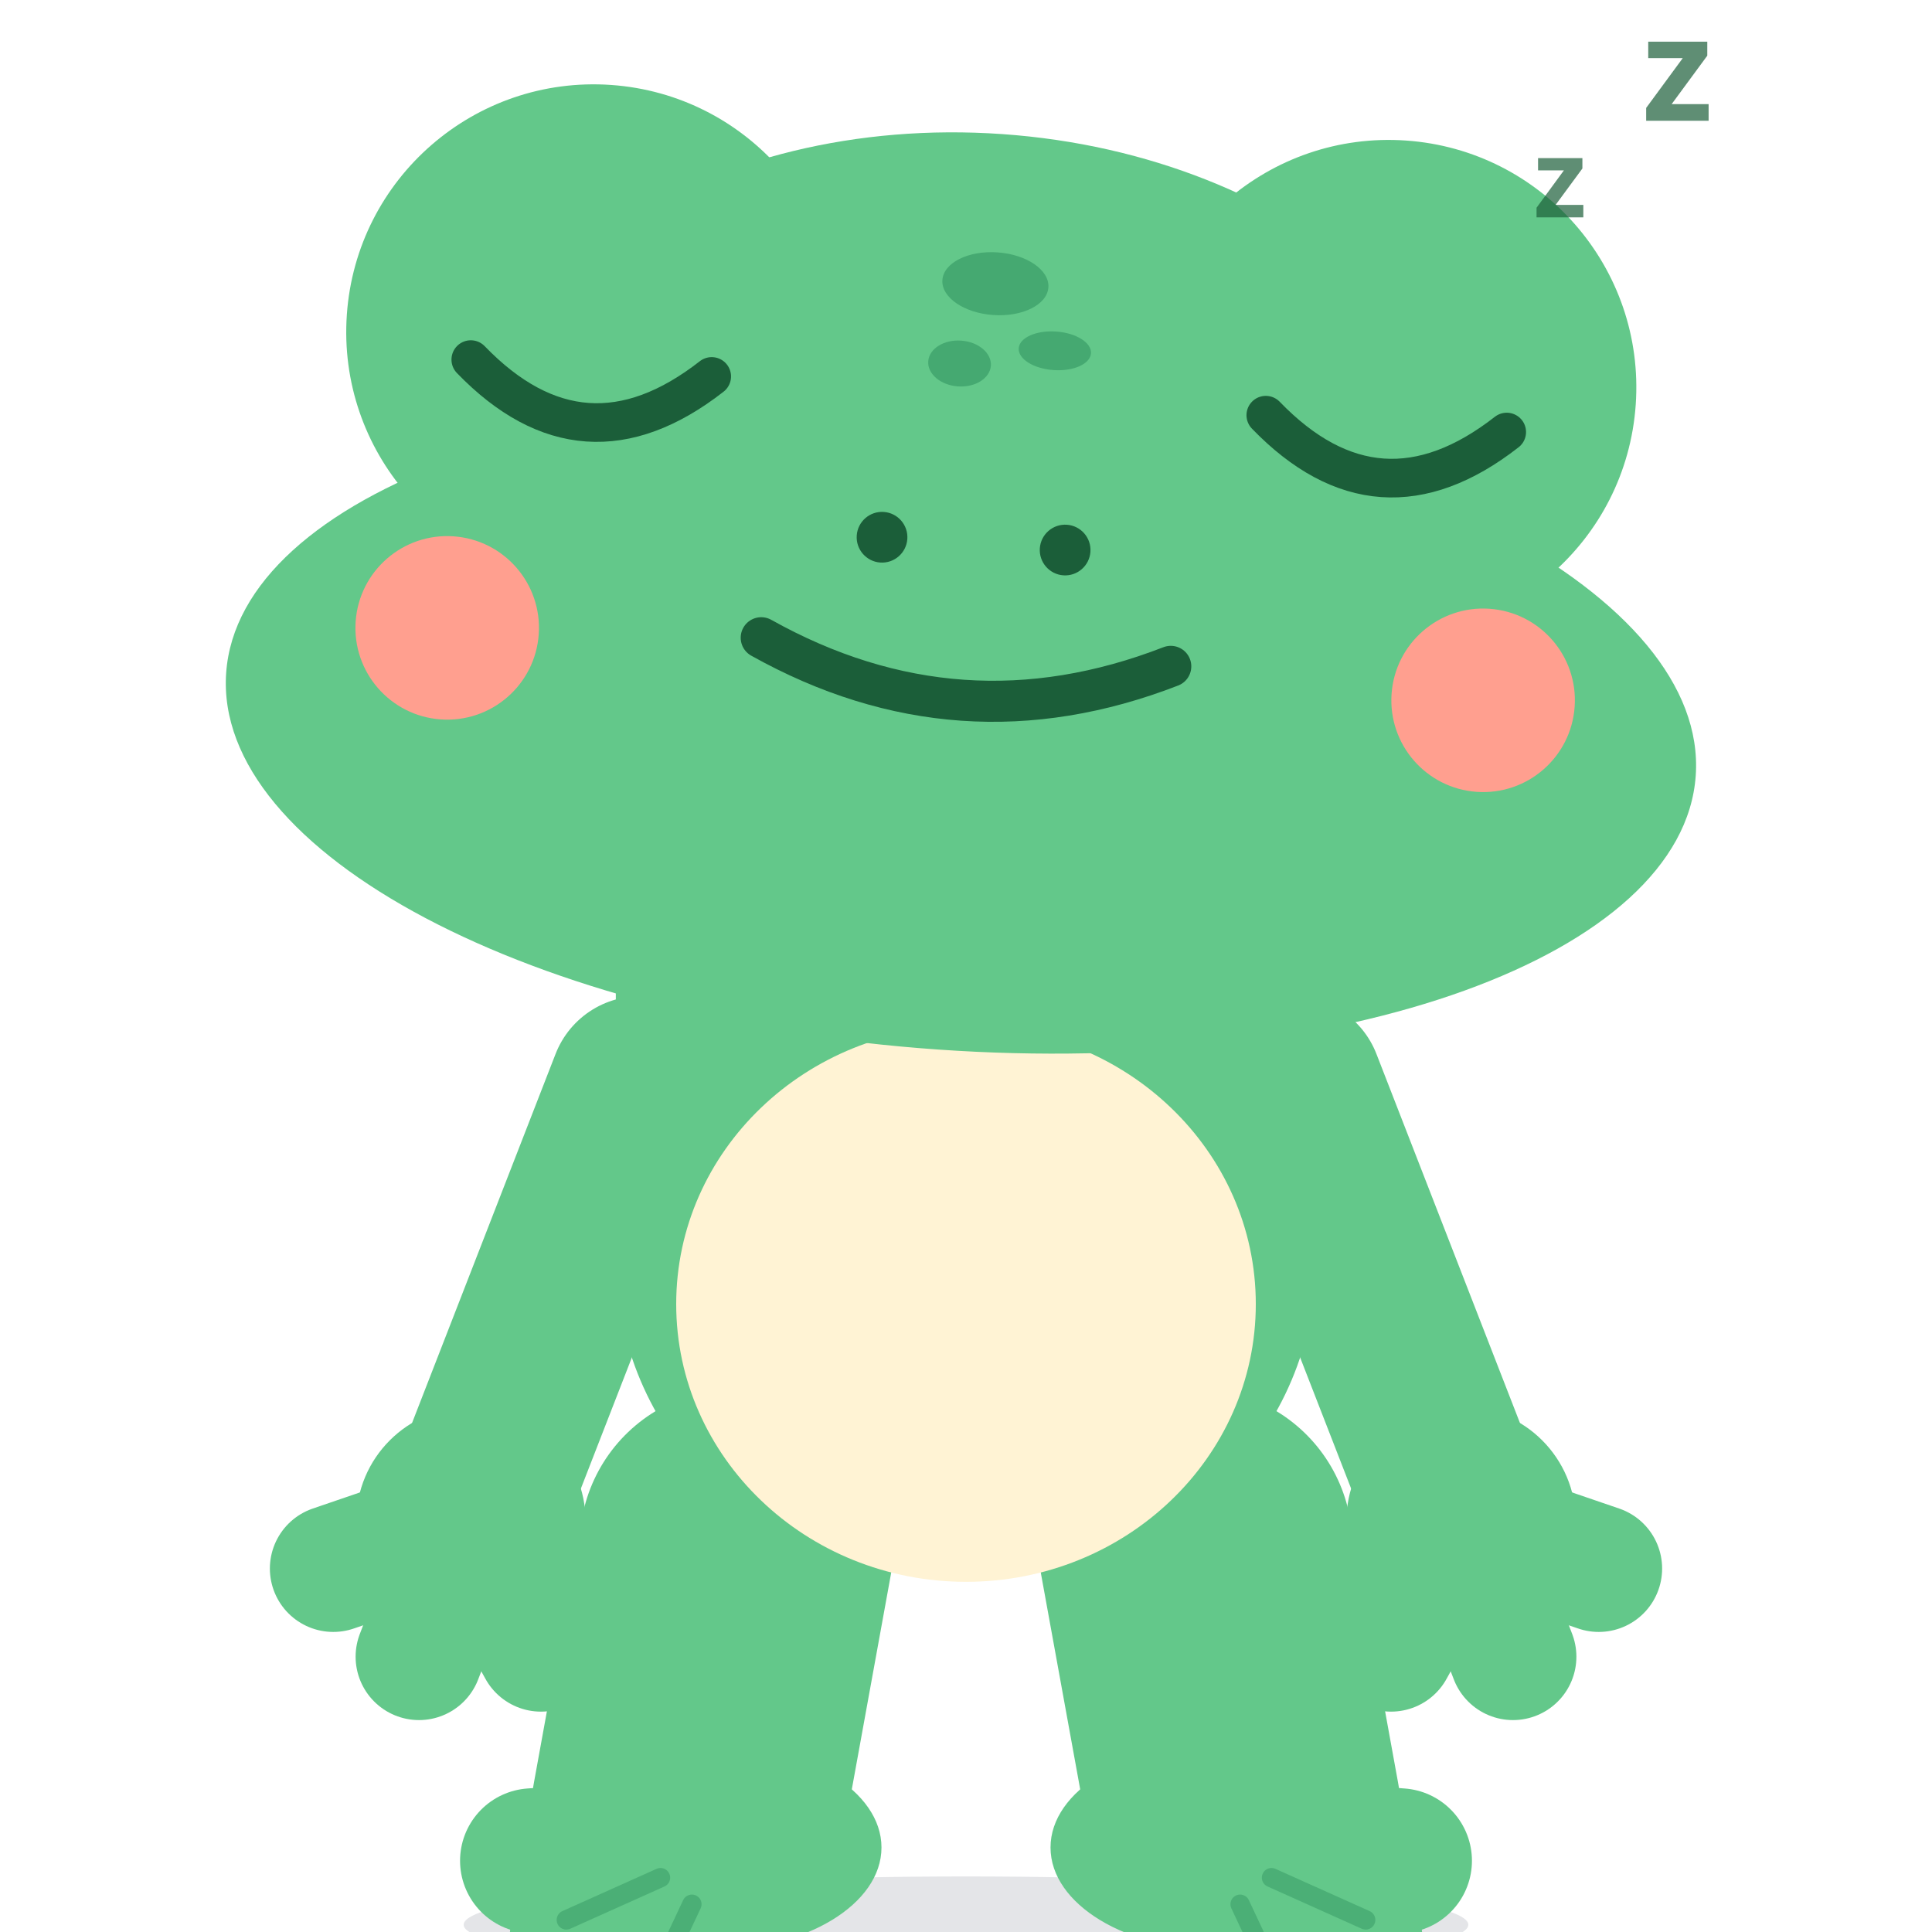
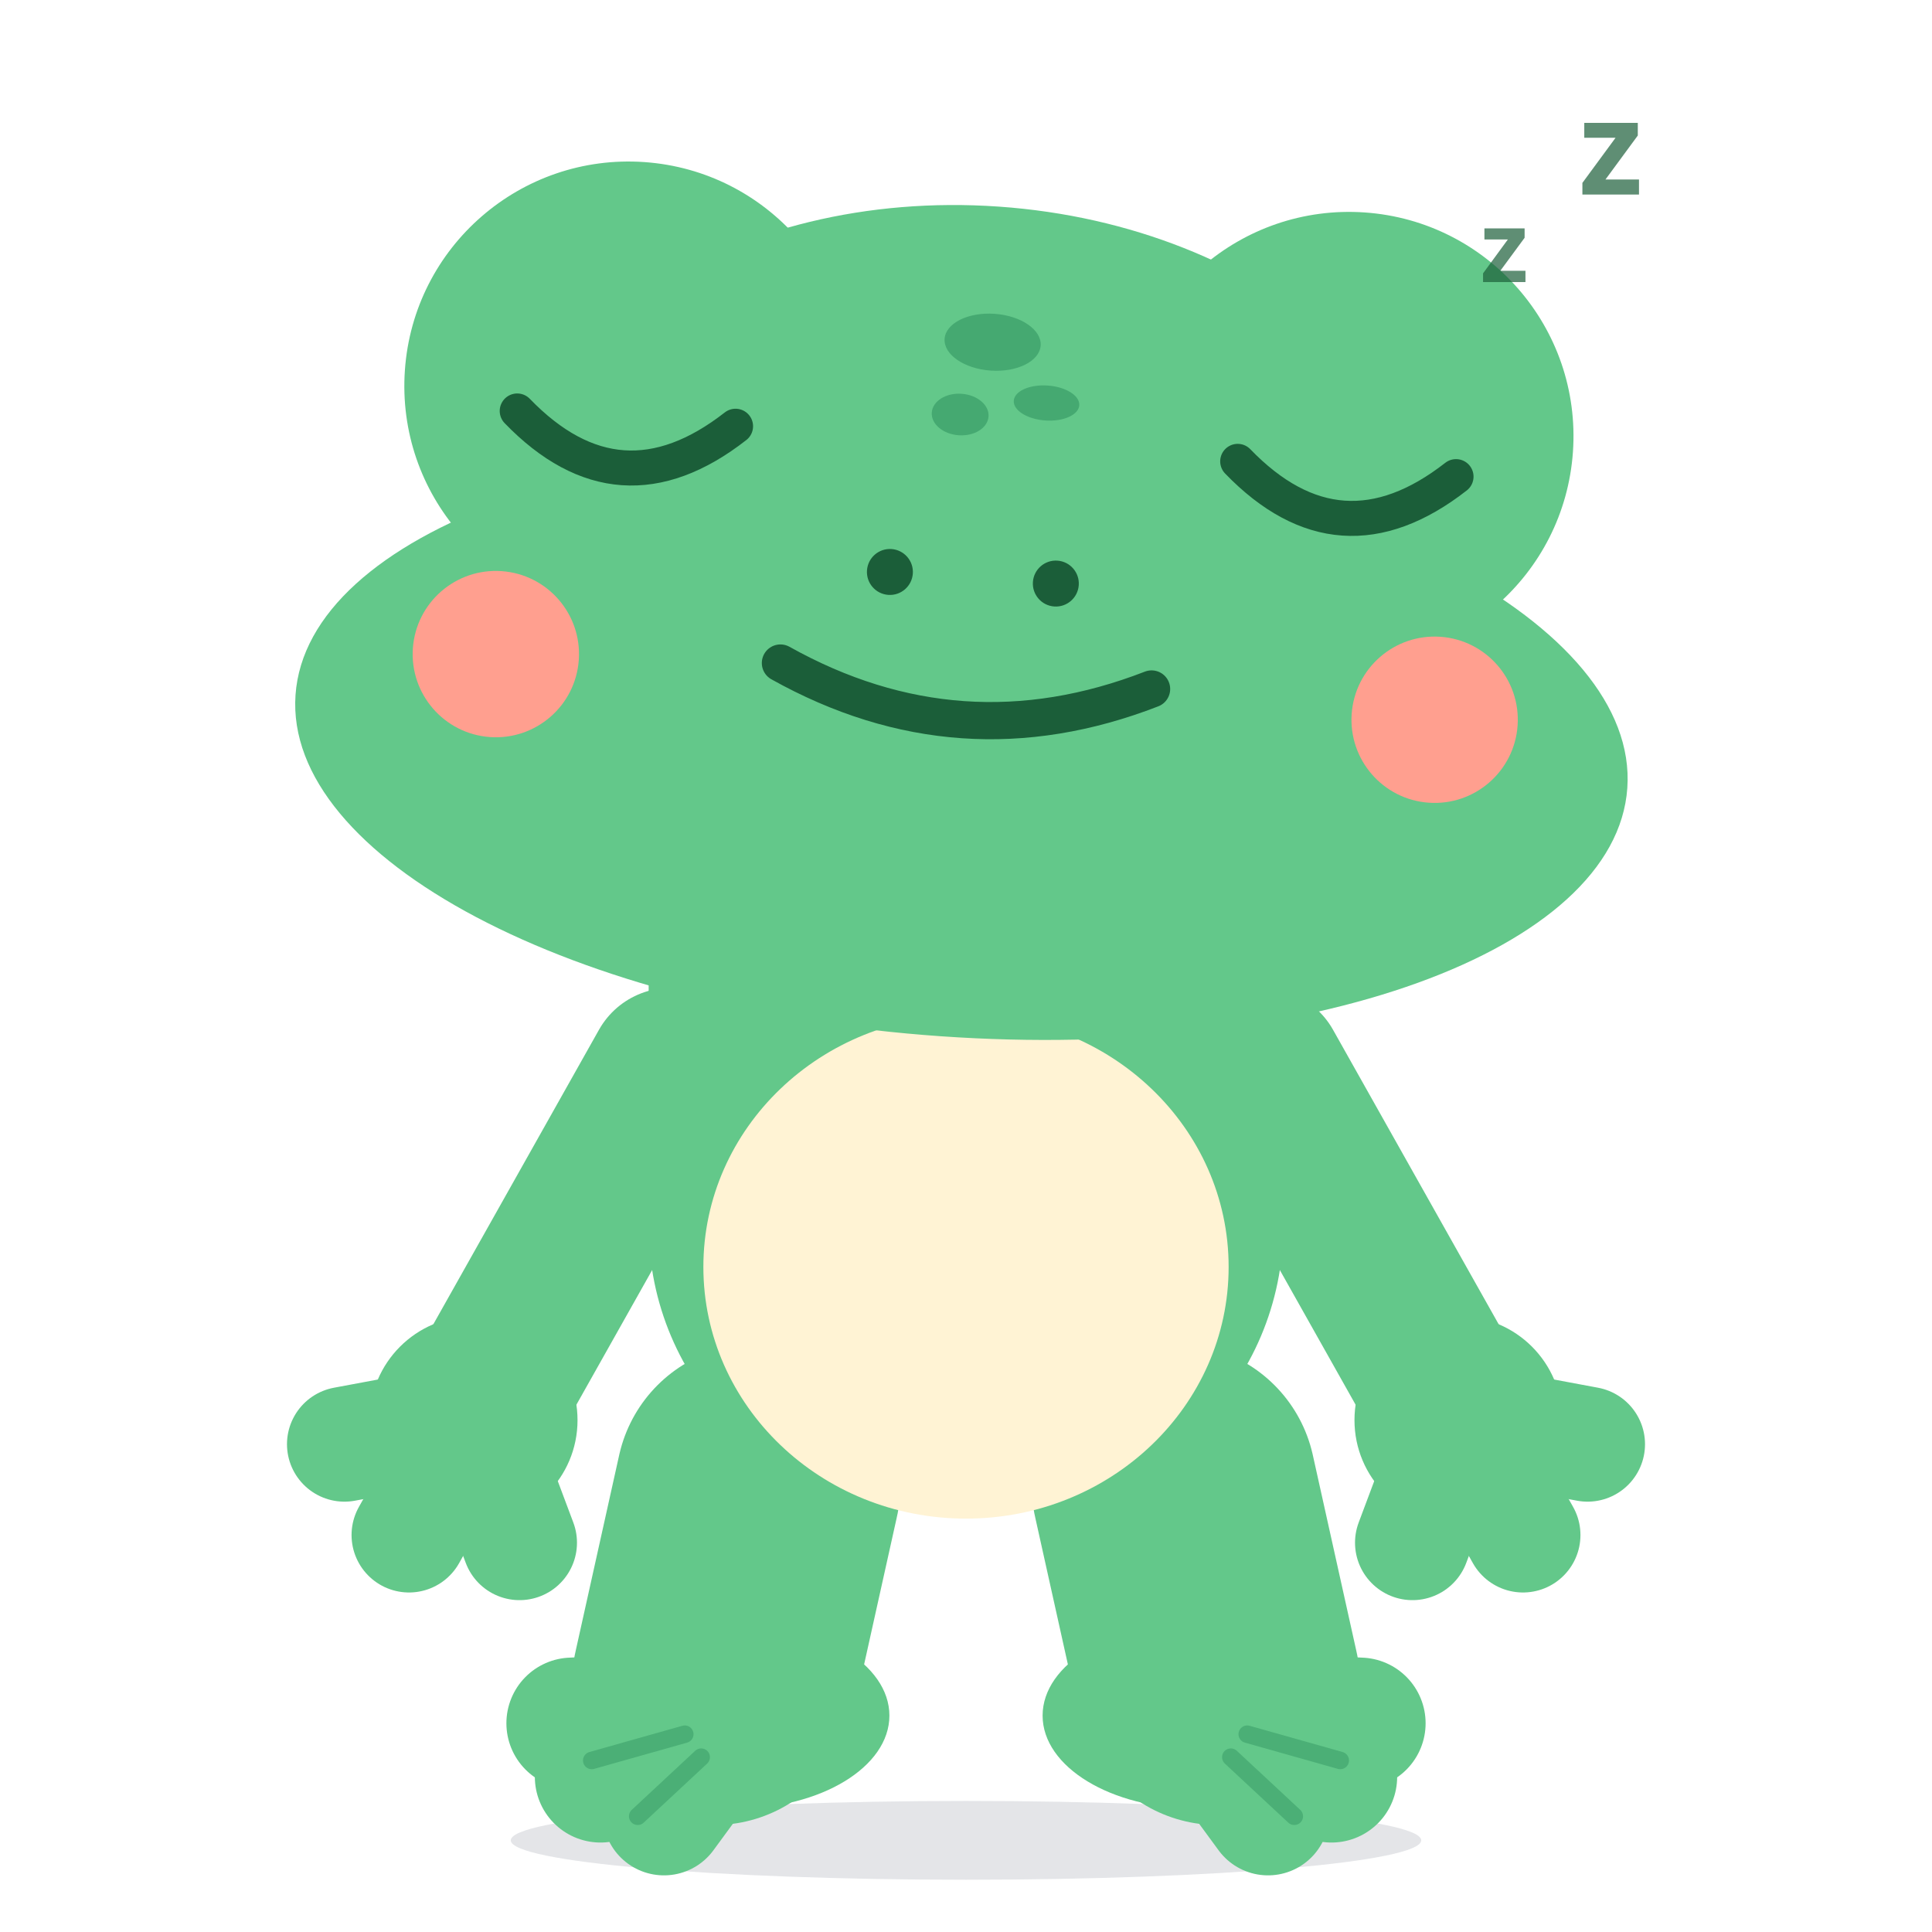
<svg xmlns="http://www.w3.org/2000/svg" viewBox="0 0 512 512" width="512" height="512">
-   <g transform="translate(16 0) scale(3.2)">
-     <ellipse cx="75" cy="159.4" rx="41.6" ry="4" fill="#243047" opacity="0.128" />
+   <g transform="translate(38.5 22.55) scale(2.9)">
+     <ellipse cx="75" cy="160.40" rx="41.6" ry="3.6" fill="#243047" opacity="0.128" />
    <g transform="translate(0 4) translate(75 100) rotate(0) translate(-75 -100)">
      <g>
-         <line x1="56" y1="124" x2="52" y2="146" stroke="#63C88A" stroke-width="26" stroke-linecap="round" />
-         <ellipse cx="54" cy="149" rx="14" ry="8.5" fill="#63C88A" />
-         <line x1="54" y1="149" x2="39.1" y2="150.1" stroke="#63C88A" stroke-width="12" stroke-linecap="round" />
-         <line x1="54" y1="149" x2="43.2" y2="156.6" stroke="#63C88A" stroke-width="12" stroke-linecap="round" />
-         <line x1="54" y1="149" x2="51.9" y2="159.9" stroke="#63C88A" stroke-width="11.2" stroke-linecap="round" />
-         <line x1="49.7" y1="151.5" x2="41.9" y2="155.0" stroke="#45A971" stroke-width="1.6" stroke-linecap="round" opacity="0.8" />
-         <line x1="52.3" y1="153.7" x2="49.2" y2="160.3" stroke="#45A971" stroke-width="1.6" stroke-linecap="round" opacity="0.8" />
+         <line x1="56" y1="124" x2="52" y2="142" stroke="#63C88A" stroke-width="26" stroke-linecap="round" />
+         <ellipse cx="54" cy="145" rx="14" ry="8.5" fill="#63C88A" />
+         <line x1="54" y1="145" x2="39.0" y2="145.7" stroke="#63C88A" stroke-width="12" stroke-linecap="round" />
+         <line x1="54" y1="145" x2="41.6" y2="150.6" stroke="#63C88A" stroke-width="12" stroke-linecap="round" />
+         <line x1="54" y1="145" x2="47.4" y2="154.0" stroke="#63C88A" stroke-width="11.2" stroke-linecap="round" />
+         <line x1="49.3" y1="146.7" x2="40.8" y2="149.1" stroke="#45A971" stroke-width="1.6" stroke-linecap="round" opacity="0.8" />
+         <line x1="50.8" y1="148.8" x2="45.0" y2="154.2" stroke="#45A971" stroke-width="1.6" stroke-linecap="round" opacity="0.8" />
      </g>
      <g>
-         <line x1="94" y1="124" x2="98" y2="146" stroke="#63C88A" stroke-width="26" stroke-linecap="round" />
-         <ellipse cx="96" cy="149" rx="14" ry="8.5" fill="#63C88A" />
-         <line x1="96" y1="149" x2="110.9" y2="150.1" stroke="#63C88A" stroke-width="12" stroke-linecap="round" />
-         <line x1="96" y1="149" x2="106.8" y2="156.6" stroke="#63C88A" stroke-width="12" stroke-linecap="round" />
-         <line x1="96" y1="149" x2="98.1" y2="159.9" stroke="#63C88A" stroke-width="11.2" stroke-linecap="round" />
-         <line x1="100.3" y1="151.5" x2="108.1" y2="155.0" stroke="#45A971" stroke-width="1.6" stroke-linecap="round" opacity="0.8" />
-         <line x1="97.7" y1="153.7" x2="100.8" y2="160.3" stroke="#45A971" stroke-width="1.6" stroke-linecap="round" opacity="0.8" />
+         <line x1="94" y1="124" x2="98" y2="142" stroke="#63C88A" stroke-width="26" stroke-linecap="round" />
+         <ellipse cx="96" cy="145" rx="14" ry="8.5" fill="#63C88A" />
+         <line x1="96" y1="145" x2="111.0" y2="145.7" stroke="#63C88A" stroke-width="12" stroke-linecap="round" />
+         <line x1="96" y1="145" x2="108.4" y2="150.6" stroke="#63C88A" stroke-width="12" stroke-linecap="round" />
+         <line x1="96" y1="145" x2="102.6" y2="154.0" stroke="#63C88A" stroke-width="11.2" stroke-linecap="round" />
+         <line x1="100.7" y1="146.7" x2="109.2" y2="149.1" stroke="#45A971" stroke-width="1.6" stroke-linecap="round" opacity="0.8" />
+         <line x1="99.2" y1="148.8" x2="105.0" y2="154.2" stroke="#45A971" stroke-width="1.6" stroke-linecap="round" opacity="0.8" />
      </g>
      <path d="M 46 58.8 H 104 V 100.2 A 26 26 0 0 1 78 126.2 H 72 A 26 26 0 0 1 46 100.2 Z" fill="#63C88A" />
      <ellipse cx="75" cy="104" rx="24" ry="23" fill="#FFF3D4" />
      <g>
-         <line x1="48" y1="86" x2="34" y2="122" stroke="#63C88A" stroke-width="15" stroke-linecap="round" />
-         <circle cx="34" cy="122" r="9.5" fill="#63C88A" />
-         <line x1="34" y1="122" x2="39.8" y2="132.5" stroke="#63C88A" stroke-width="10.5" stroke-linecap="round" />
-         <line x1="34" y1="122" x2="29.7" y2="133.2" stroke="#63C88A" stroke-width="10.5" stroke-linecap="round" />
-         <line x1="34" y1="122" x2="22.6" y2="125.9" stroke="#63C88A" stroke-width="10.5" stroke-linecap="round" />
+         <line x1="48" y1="86" x2="30" y2="118" stroke="#63C88A" stroke-width="15" stroke-linecap="round" />
+         <circle cx="30" cy="118" r="9.5" fill="#63C88A" />
+         <line x1="30" y1="118" x2="34.2" y2="129.2" stroke="#63C88A" stroke-width="10.5" stroke-linecap="round" />
+         <line x1="30" y1="118" x2="24.1" y2="128.5" stroke="#63C88A" stroke-width="10.5" stroke-linecap="round" />
+         <line x1="30" y1="118" x2="18.2" y2="120.2" stroke="#63C88A" stroke-width="10.5" stroke-linecap="round" />
      </g>
      <g>
-         <line x1="102" y1="86" x2="116" y2="122" stroke="#63C88A" stroke-width="15" stroke-linecap="round" />
-         <circle cx="116" cy="122" r="9.5" fill="#63C88A" />
-         <line x1="116" y1="122" x2="127.4" y2="125.9" stroke="#63C88A" stroke-width="10.5" stroke-linecap="round" />
-         <line x1="116" y1="122" x2="120.3" y2="133.2" stroke="#63C88A" stroke-width="10.5" stroke-linecap="round" />
-         <line x1="116" y1="122" x2="110.2" y2="132.5" stroke="#63C88A" stroke-width="10.5" stroke-linecap="round" />
+         <line x1="102" y1="86" x2="120" y2="118" stroke="#63C88A" stroke-width="15" stroke-linecap="round" />
+         <circle cx="120" cy="118" r="9.5" fill="#63C88A" />
+         <line x1="120" y1="118" x2="131.8" y2="120.2" stroke="#63C88A" stroke-width="10.5" stroke-linecap="round" />
+         <line x1="120" y1="118" x2="125.9" y2="128.5" stroke="#63C88A" stroke-width="10.5" stroke-linecap="round" />
+         <line x1="120" y1="118" x2="115.8" y2="129.2" stroke="#63C88A" stroke-width="10.5" stroke-linecap="round" />
      </g>
      <g transform="rotate(4 75 50)">
        <ellipse cx="75" cy="40" rx="44" ry="33" fill="#63C88A" />
        <ellipse cx="75" cy="56" rx="61" ry="27" fill="#63C88A" />
        <circle cx="42.4" cy="25.7" r="20.5" fill="#63C88A" />
        <circle cx="108.4" cy="25.7" r="20.5" fill="#63C88A" />
      </g>
      <g transform="rotate(4 75 50)">
        <ellipse cx="75.3" cy="19.4" rx="4.4" ry="2.6" fill="#45A971" />
        <ellipse cx="72.8" cy="26.2" rx="2.6" ry="1.9" fill="#45A971" />
        <ellipse cx="80.6" cy="24.6" rx="3.0" ry="1.6" fill="#45A971" />
        <path d="M 32.4 28.7 Q 42.4 37.7 52.4 28.7" fill="none" stroke="#1B5E39" stroke-width="3.2" stroke-linecap="round" />
        <path d="M 98.4 28.7 Q 108.4 37.7 118.4 28.7" fill="none" stroke="#1B5E39" stroke-width="3.2" stroke-linecap="round" />
        <circle cx="32" cy="51" r="7.6" fill="#FF9F8F" />
        <circle cx="118" cy="51" r="7.6" fill="#FF9F8F" />
        <circle cx="67.4" cy="41" r="2.1" fill="#1B5E39" />
        <circle cx="82.6" cy="41" r="2.1" fill="#1B5E39" />
        <path d="M 58 50 Q 75 58 92 50" fill="none" stroke="#1B5E39" stroke-width="3.4" stroke-linecap="round" />
      </g>
      <g fill="#1B5E39" font-family="system-ui, sans-serif" font-weight="800" opacity="0.7">
        <text x="122" y="14" font-size="9">z</text>
        <text x="131" y="6" font-size="12">z</text>
      </g>
    </g>
  </g>
</svg>
